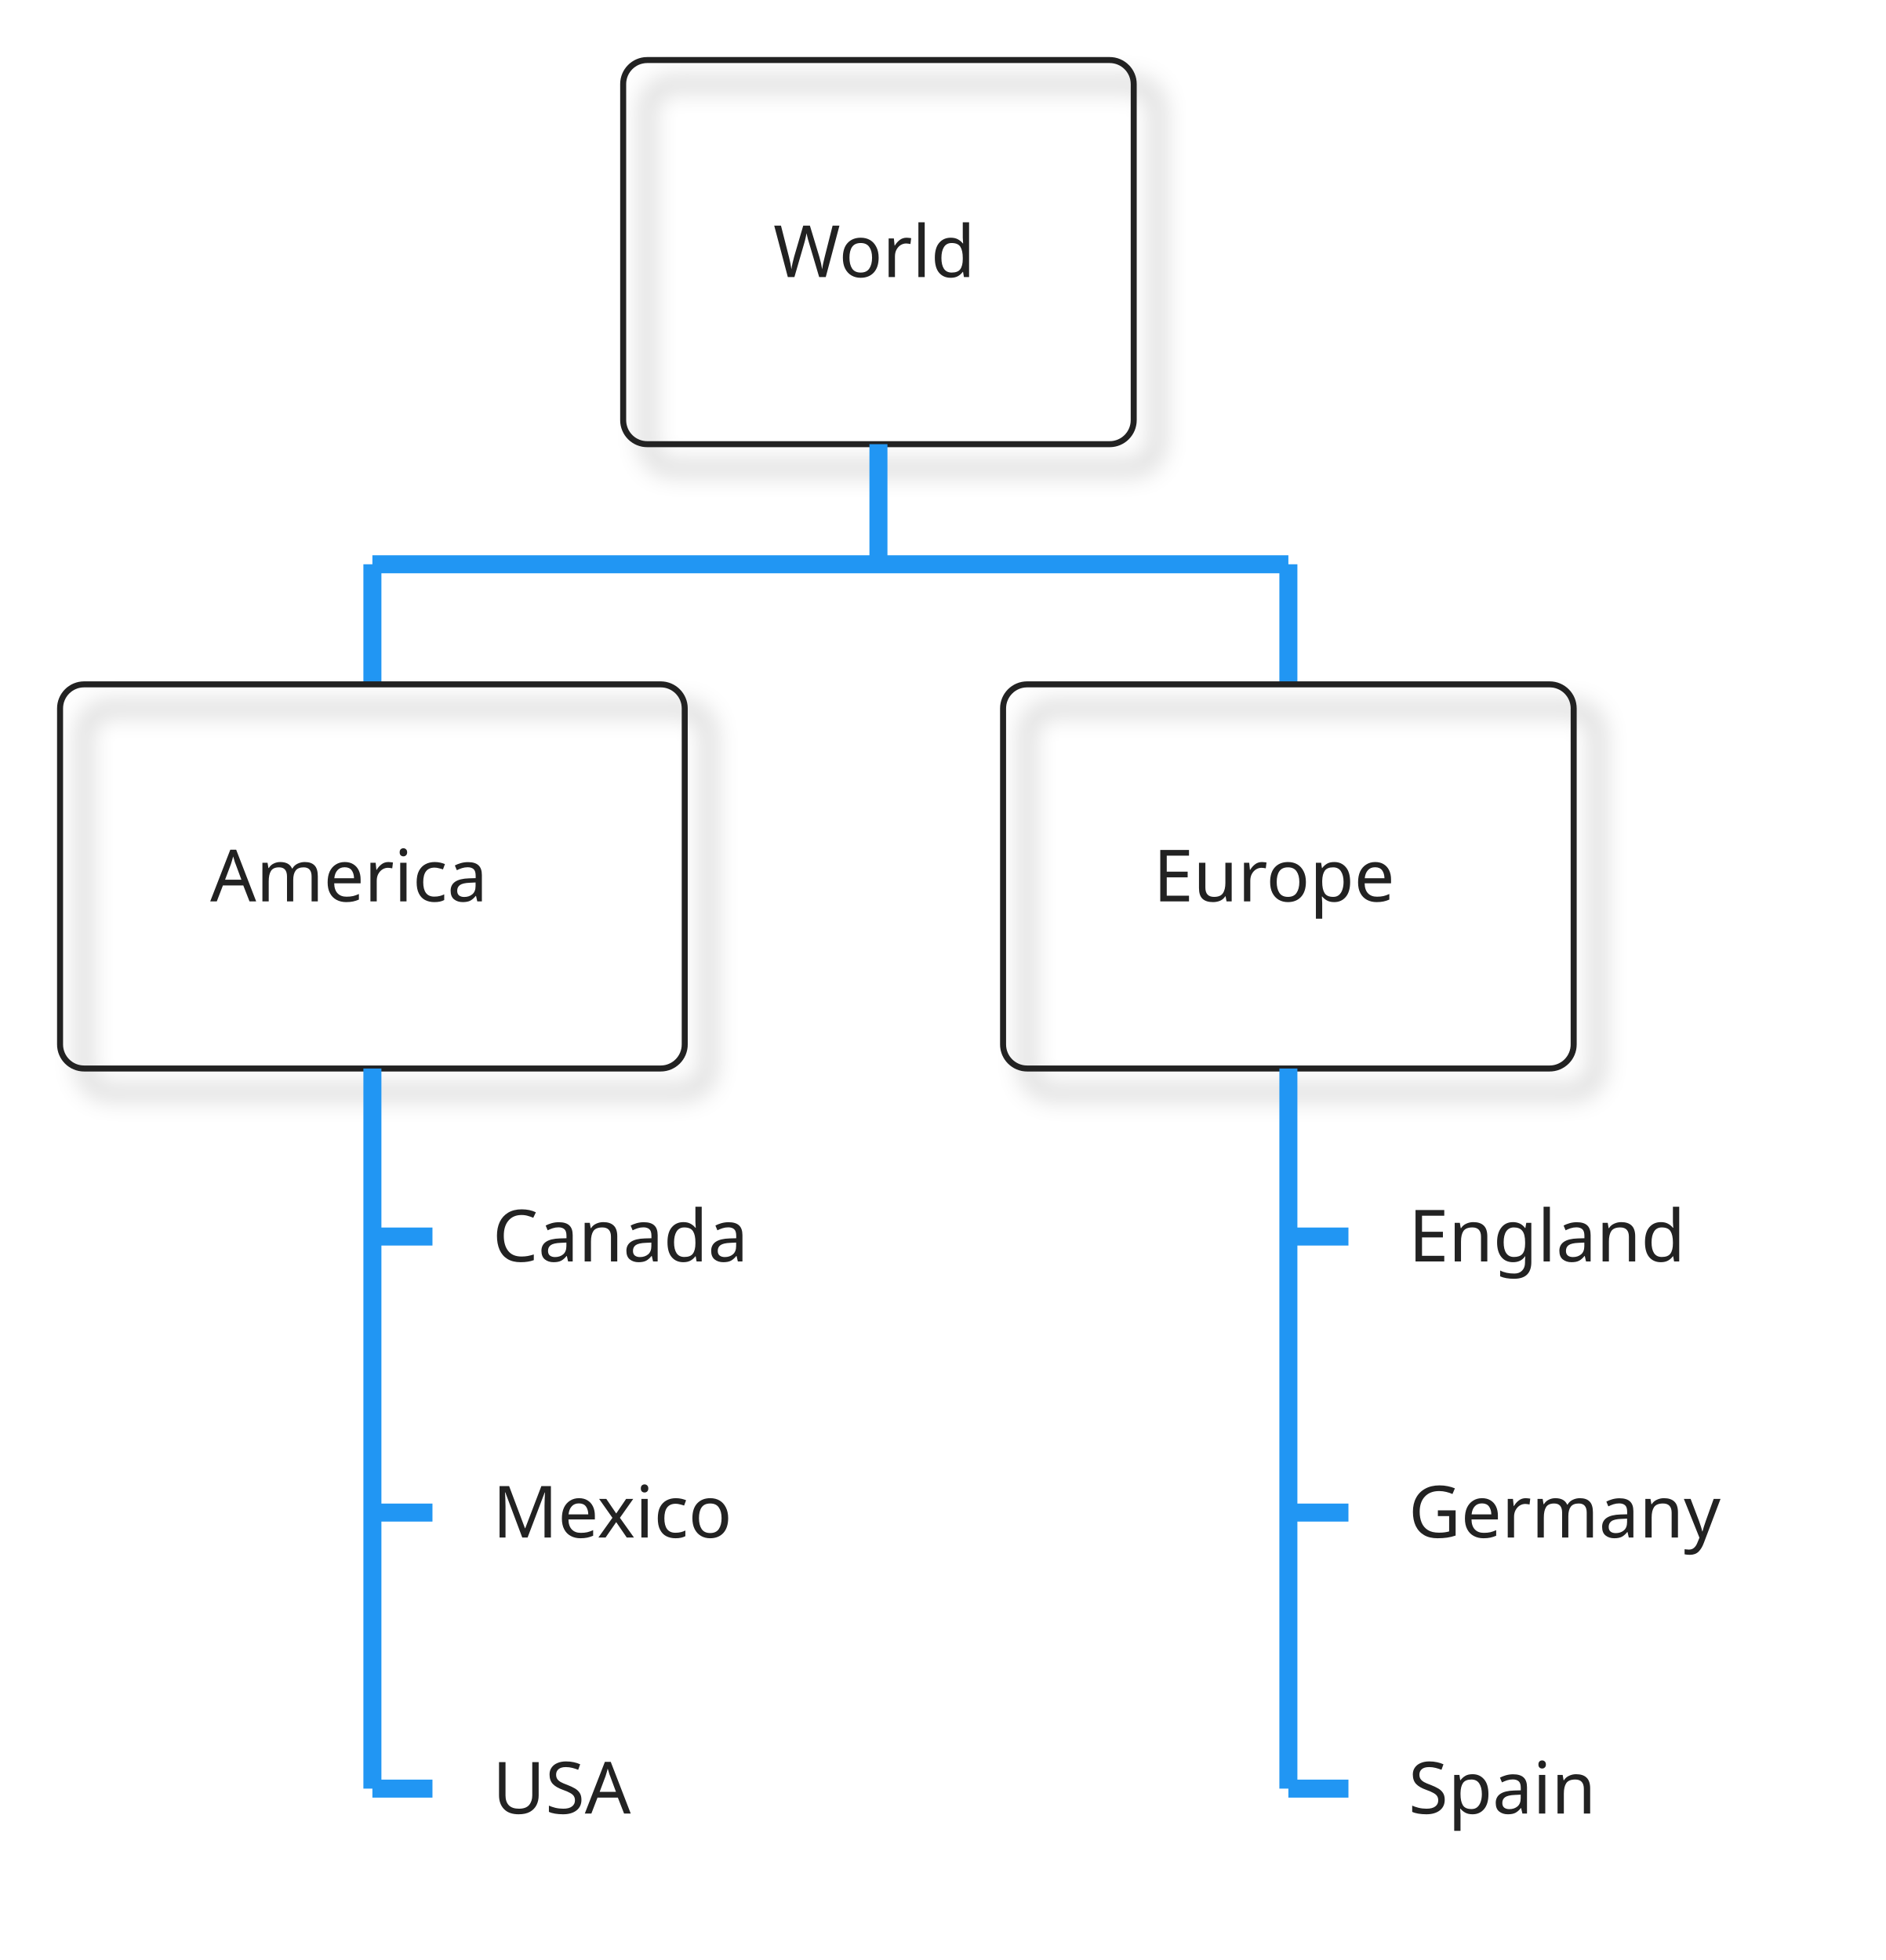
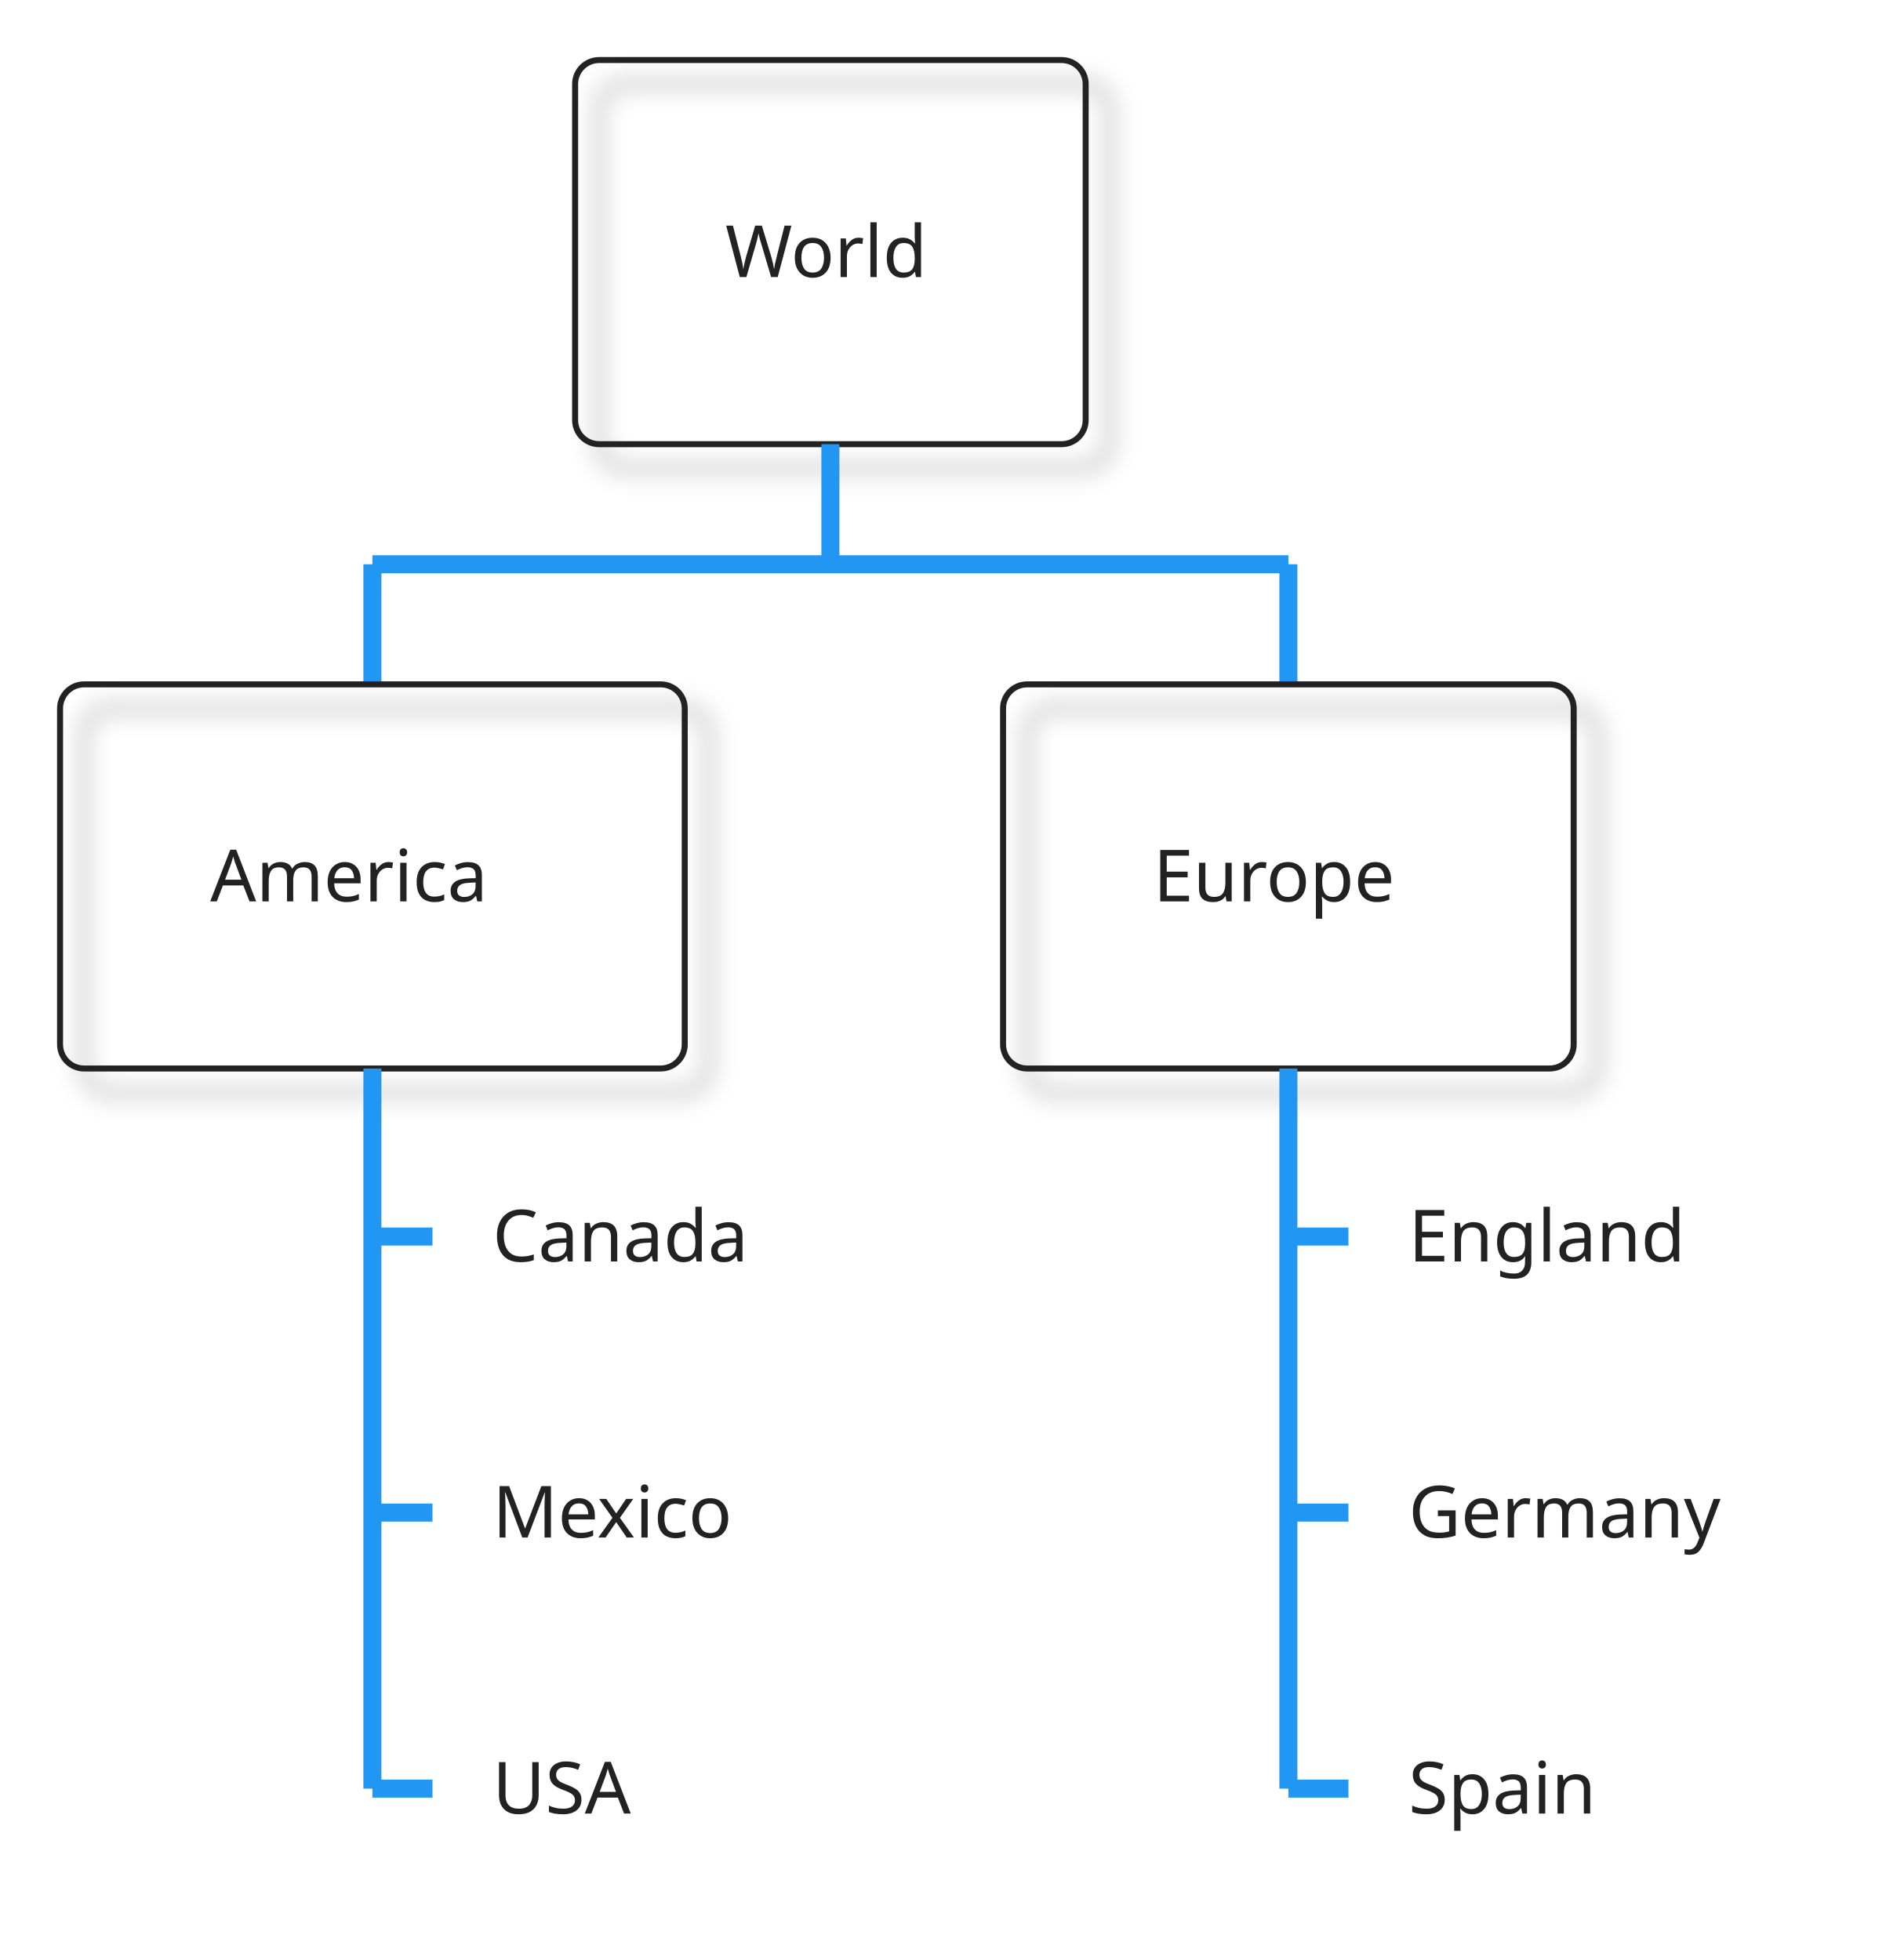
<svg xmlns="http://www.w3.org/2000/svg" contentScriptType="application/ecmascript" contentStyleType="text/css" height="340.625px" preserveAspectRatio="none" style="width:327px;height:340px;background:#00000000;" version="1.1" viewBox="0 0 327 340" width="327.083px" zoomAndPan="magnify">
  <defs>
    <filter height="300%" id="f19q7935cs6toz" width="300%" x="-1" y="-1">
      <feGaussianBlur result="blurOut" stdDeviation="2.083" />
      <feColorMatrix in="blurOut" result="blurOut2" type="matrix" values="0 0 0 0 0 0 0 0 0 0 0 0 0 0 0 0 0 0 .4 0" />
      <feOffset dx="4.167" dy="4.167" in="blurOut2" result="blurOut3" />
      <feBlend in="SourceGraphic" in2="blurOut3" mode="normal" />
    </filter>
  </defs>
  <g>
-     <rect filter="url(#f19q7935cs6toz)" height="66.634" rx="4.167" ry="4.167" style="stroke:#222222;stroke-width:1.042;fill:none;" width="88.542" x="108.073" y="10.417" />
-     <text fill="#222222" font-family="&quot;Verdana&quot;" font-size="12.5" lengthAdjust="spacing" textLength="36.458" x="134.115" y="48.061">World</text>
-     <line style="stroke:#2196F3;stroke-width:3.125;" x1="152.344" x2="152.344" y1="77.051" y2="97.884" />
    <line style="stroke:#2196F3;stroke-width:3.125;" x1="64.583" x2="64.583" y1="97.884" y2="118.717" />
    <rect filter="url(#f19q7935cs6toz)" height="66.634" rx="4.167" ry="4.167" style="stroke:#222222;stroke-width:1.042;fill:none;" width="108.333" x="10.417" y="118.717" />
    <text fill="#222222" font-family="&quot;Verdana&quot;" font-size="12.5" lengthAdjust="spacing" textLength="52.083" x="36.458" y="156.362">America</text>
    <line style="stroke:#2196F3;stroke-width:3.125;" x1="64.583" x2="75" y1="214.502" y2="214.502" />
    <text fill="#222222" font-family="&quot;Verdana&quot;" font-size="12.5" lengthAdjust="spacing" textLength="50" x="85.417" y="218.829">Canada</text>
    <line style="stroke:#2196F3;stroke-width:3.125;" x1="64.583" x2="75" y1="262.386" y2="262.386" />
    <text fill="#222222" font-family="&quot;Verdana&quot;" font-size="12.5" lengthAdjust="spacing" textLength="43.75" x="85.417" y="266.714">Mexico</text>
    <line style="stroke:#2196F3;stroke-width:3.125;" x1="64.583" x2="75" y1="310.27" y2="310.27" />
    <text fill="#222222" font-family="&quot;Verdana&quot;" font-size="12.5" lengthAdjust="spacing" textLength="26.042" x="85.417" y="314.598">USA</text>
    <line style="stroke:#2196F3;stroke-width:3.125;" x1="64.583" x2="64.583" y1="185.352" y2="310.27" />
    <line style="stroke:#2196F3;stroke-width:3.125;" x1="223.438" x2="223.438" y1="97.884" y2="118.717" />
    <rect filter="url(#f19q7935cs6toz)" height="66.634" rx="4.167" ry="4.167" style="stroke:#222222;stroke-width:1.042;fill:none;" width="98.958" x="173.958" y="118.717" />
    <text fill="#222222" font-family="&quot;Verdana&quot;" font-size="12.5" lengthAdjust="spacing" textLength="46.875" x="200" y="156.362">Europe</text>
    <line style="stroke:#2196F3;stroke-width:3.125;" x1="223.438" x2="233.854" y1="214.502" y2="214.502" />
    <text fill="#222222" font-family="&quot;Verdana&quot;" font-size="12.5" lengthAdjust="spacing" textLength="53.125" x="244.271" y="218.829">England</text>
    <line style="stroke:#2196F3;stroke-width:3.125;" x1="223.438" x2="233.854" y1="262.386" y2="262.386" />
    <text fill="#222222" font-family="&quot;Verdana&quot;" font-size="12.5" lengthAdjust="spacing" textLength="57.292" x="244.271" y="266.714">Germany</text>
    <line style="stroke:#2196F3;stroke-width:3.125;" x1="223.438" x2="233.854" y1="310.27" y2="310.27" />
    <text fill="#222222" font-family="&quot;Verdana&quot;" font-size="12.5" lengthAdjust="spacing" textLength="36.458" x="244.271" y="314.598">Spain</text>
    <line style="stroke:#2196F3;stroke-width:3.125;" x1="223.438" x2="223.438" y1="185.352" y2="310.27" />
    <line style="stroke:#2196F3;stroke-width:3.125;" x1="64.583" x2="223.438" y1="97.884" y2="97.884" />
+     <rect filter="url(#f19q7935cs6toz)" height="66.634" rx="4.167" ry="4.167" style="stroke:#222222;stroke-width:1.042;fill:none;" width="88.542" x="99.74" y="10.417" />
+     <text fill="#222222" font-family="&quot;Verdana&quot;" font-size="12.5" lengthAdjust="spacing" textLength="36.458" x="125.781" y="48.061">World</text>
+     <line style="stroke:#2196F3;stroke-width:3.125;" x1="144.01" x2="144.01" y1="77.051" y2="97.884" />
  </g>
</svg>
